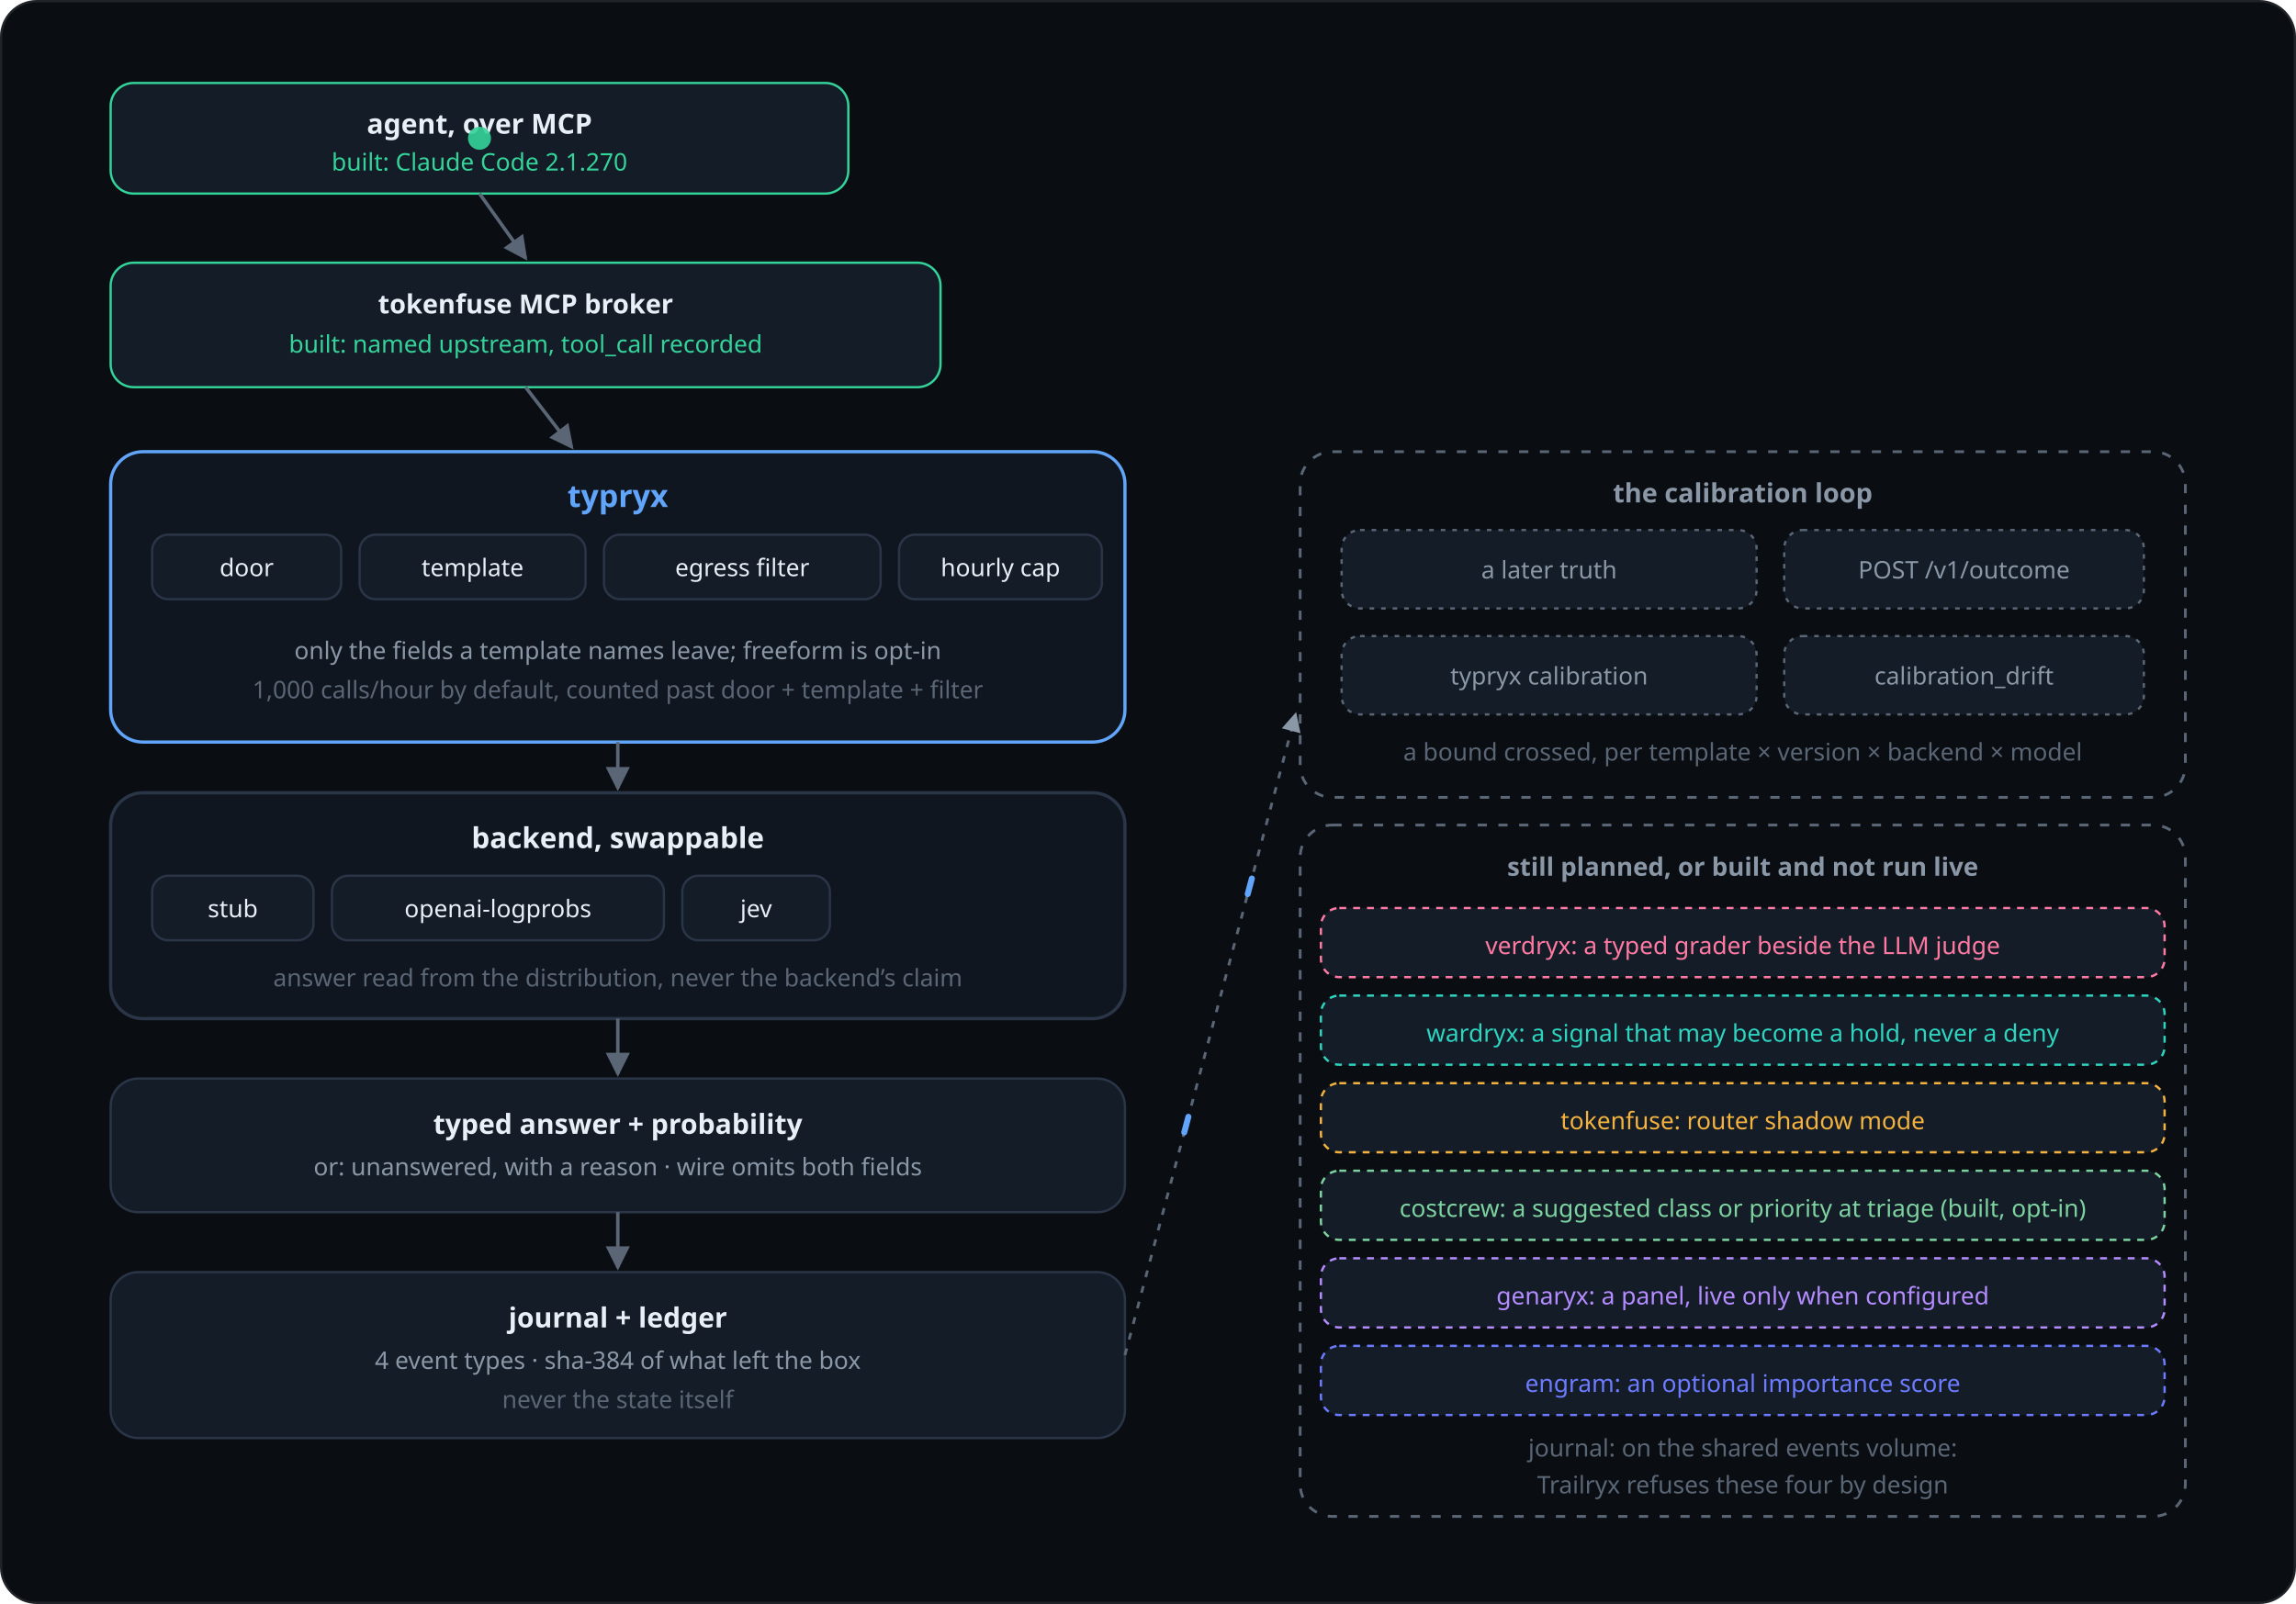
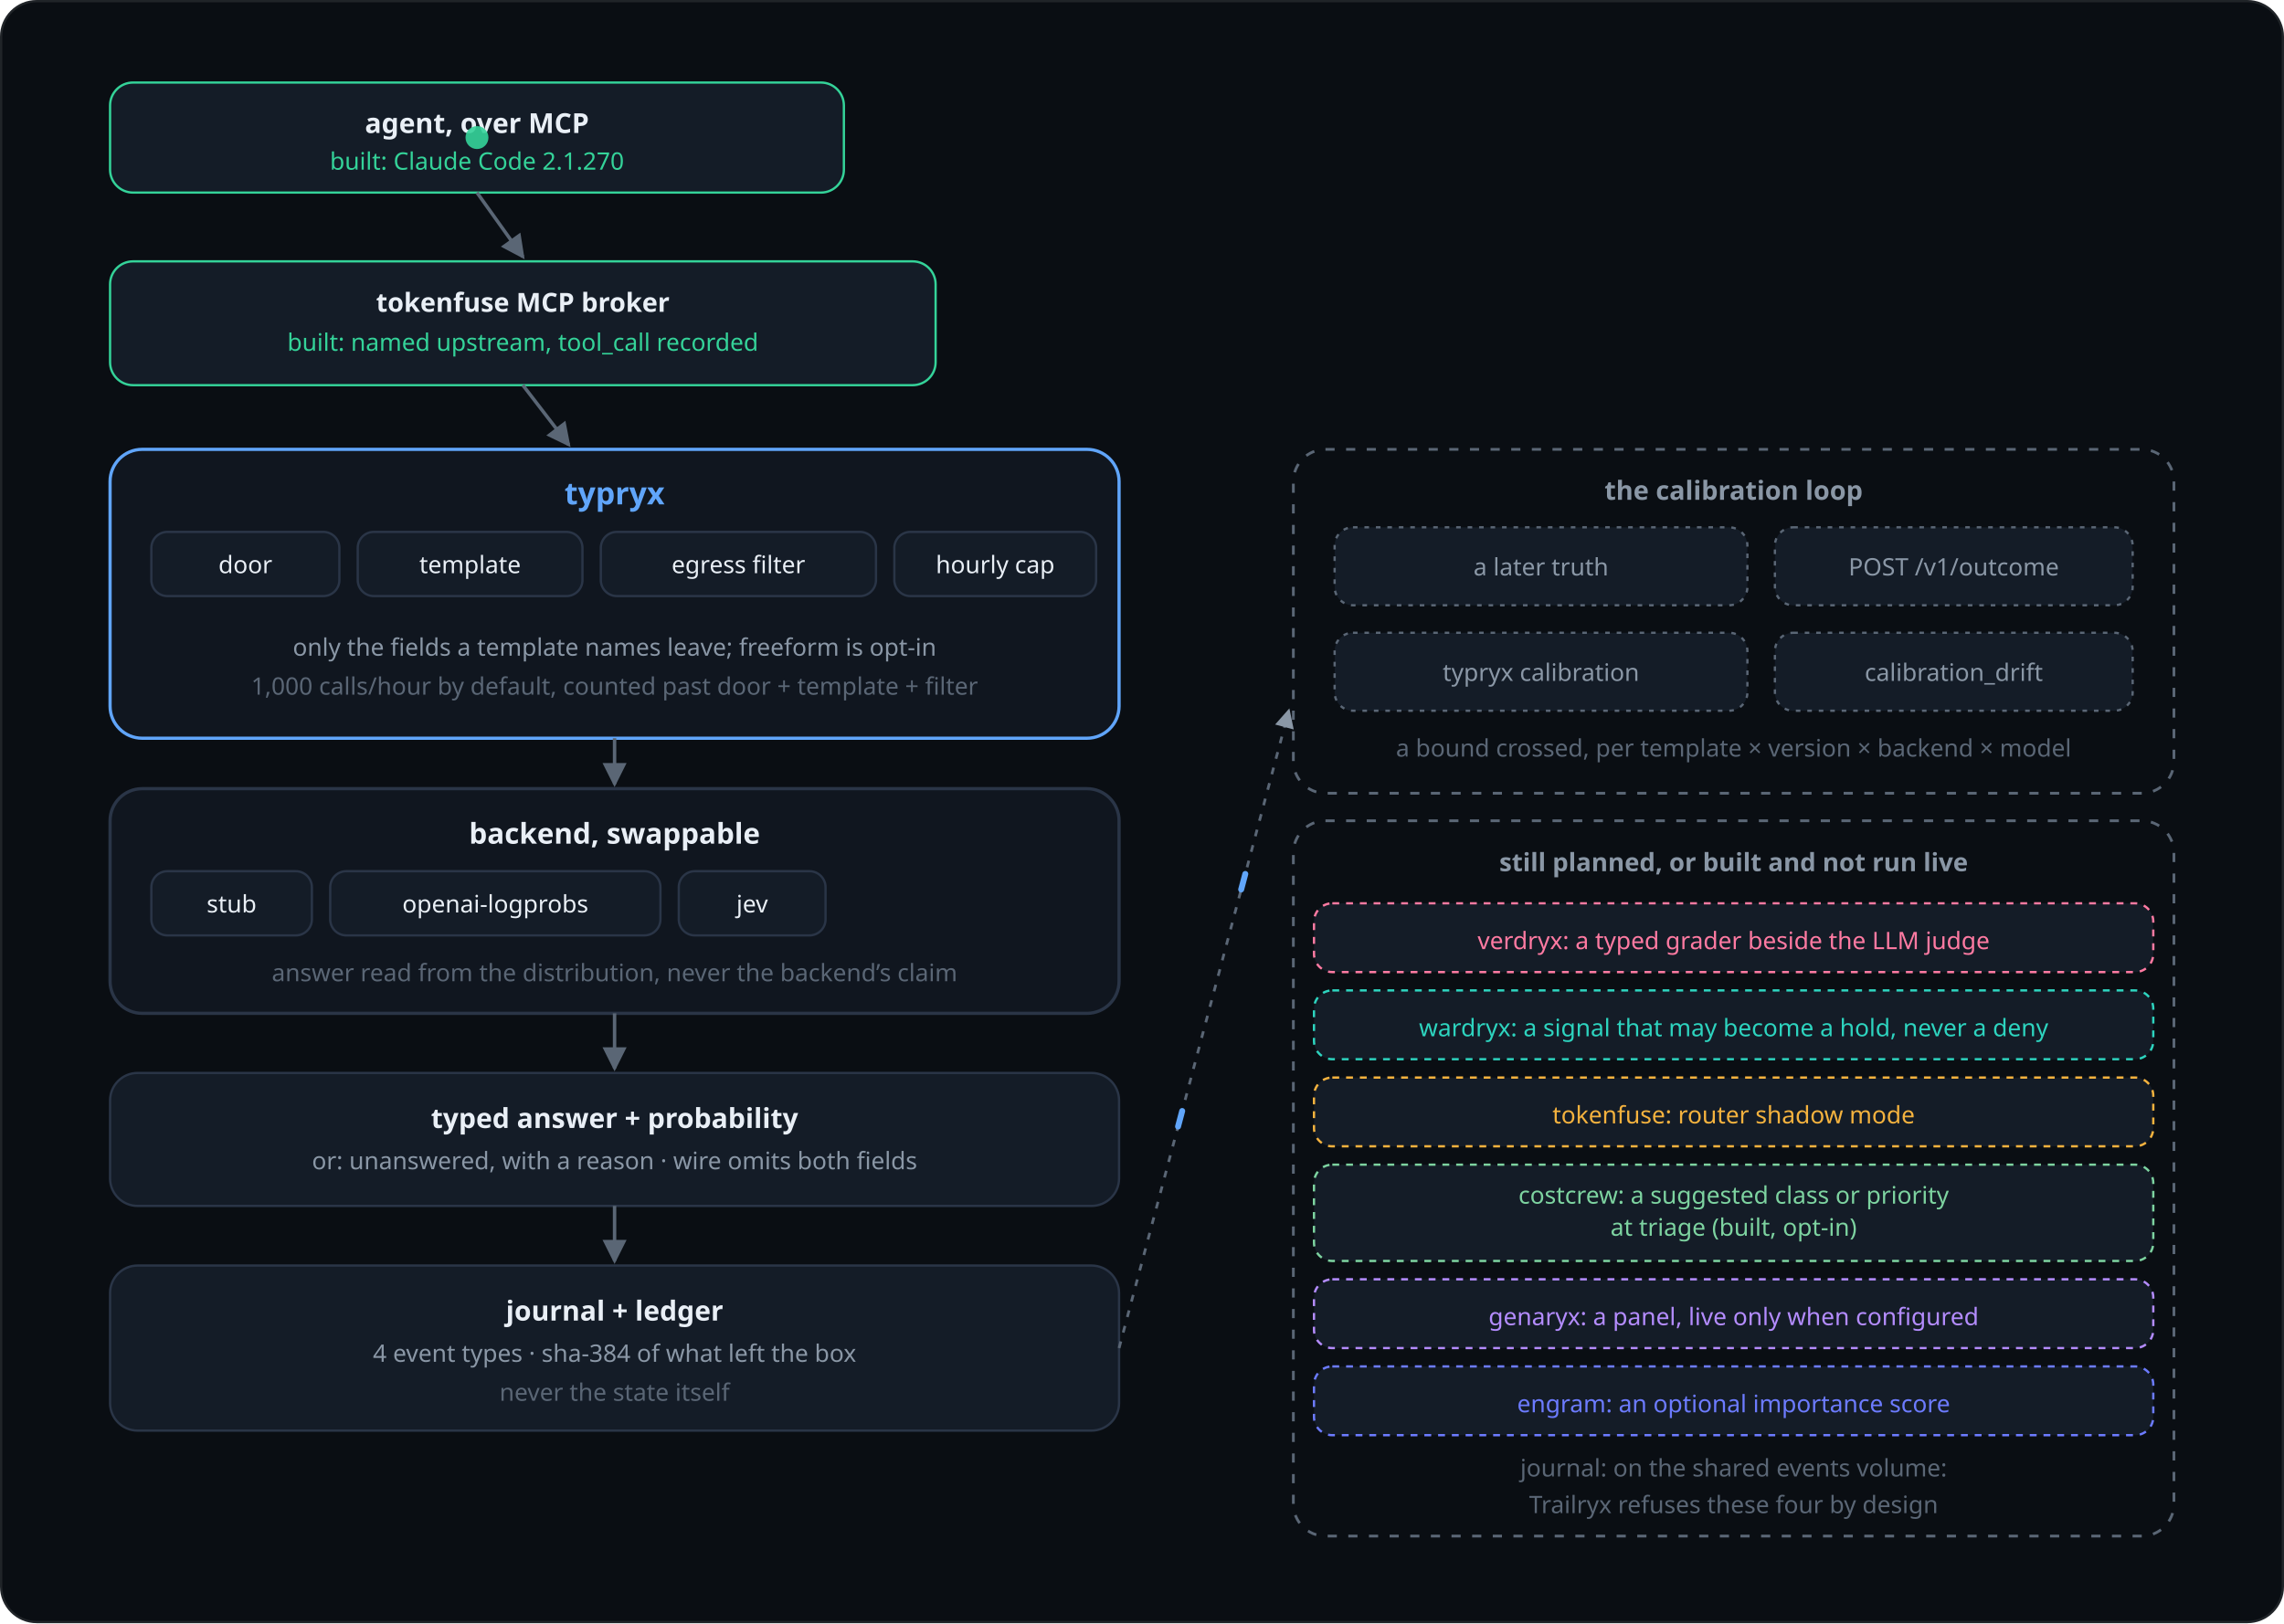
- <svg xmlns="http://www.w3.org/2000/svg" viewBox="-18 -18 996 696" width="996" height="696" role="img" aria-label="Typryx: an ask crosses the door, template lookup, egress filter and hourly cap to a swappable backend, stub, openai-logprobs or jev, and every answer or refusal is journaled, with a calibration loop and the journal on the shared events volume">
-   <rect x="-18" y="-18" width="996" height="696" rx="16" fill="#0A0E13" />
-   <rect x="-17.5" y="-17.5" width="995" height="695" rx="15.5" fill="none" stroke="rgba(255,255,255,.09)" />
+ <svg xmlns="http://www.w3.org/2000/svg" viewBox="-18 -18 996 708" width="996" height="708" role="img" aria-label="Typryx: an ask crosses the door, template lookup, egress filter and hourly cap to a swappable backend, stub, openai-logprobs or jev, and every answer or refusal is journaled, with a calibration loop and the journal on the shared events volume">
+   <rect x="-18" y="-18" width="996" height="708" rx="16" fill="#0A0E13" />
+   <rect x="-17.5" y="-17.5" width="995" height="707" rx="15.5" fill="none" stroke="rgba(255,255,255,.09)" />
  <defs>
    <marker id="txa1" viewBox="0 0 8 8" refX="7" refY="4" markerWidth="7" markerHeight="7" orient="auto">
      <path d="M0 0 L8 4 L0 8 z" fill="#5A6675" />
    </marker>
    <marker id="txa2" viewBox="0 0 8 8" refX="7" refY="4" markerWidth="7" markerHeight="7" orient="auto">
      <path d="M0 0 L8 4 L0 8 z" fill="#8A97A6" />
    </marker>
  </defs>
  <g font-family="ui-monospace,Menlo" text-anchor="middle">
    <rect x="30" y="18" width="320" height="48" rx="10" fill="#141C27" stroke="#34D399" />
    <text x="190" y="40" fill="#E9EFF6" font-size="12" font-weight="700">agent, over MCP</text>
    <text x="190" y="56" fill="#34D399" font-size="10.5">built: Claude Code 2.1.270</text>
    <rect x="30" y="96" width="360" height="54" rx="10" fill="#141C27" stroke="#34D399" />
    <text x="210" y="118" fill="#E9EFF6" font-size="11.5" font-weight="700">tokenfuse MCP broker</text>
    <text x="210" y="135" fill="#34D399" font-size="10.5">built: named upstream, tool_call recorded</text>
    <rect x="30" y="178" width="440" height="126" rx="14" fill="#10161F" stroke="#60A5FA" stroke-width="1.4">
      <animate attributeName="stroke-opacity" values="1;.45;1" dur="3.4s" repeatCount="indefinite" />
    </rect>
    <text x="250" y="202" fill="#60A5FA" font-size="13.5" font-weight="700">typryx</text>
    <rect x="48" y="214" width="82" height="28" rx="7" fill="#141C27" stroke="#2a3547" />
    <text x="89" y="232" fill="#E9EFF6" font-size="10.5">door</text>
    <rect x="138" y="214" width="98" height="28" rx="7" fill="#141C27" stroke="#2a3547" />
    <text x="187" y="232" fill="#E9EFF6" font-size="10.5">template</text>
    <rect x="244" y="214" width="120" height="28" rx="7" fill="#141C27" stroke="#2a3547" />
    <text x="304" y="232" fill="#E9EFF6" font-size="10.5">egress filter</text>
    <rect x="372" y="214" width="88" height="28" rx="7" fill="#141C27" stroke="#2a3547" />
    <text x="416" y="232" fill="#E9EFF6" font-size="10.5">hourly cap</text>
    <text x="250" y="268" fill="#8A97A6" font-size="10.5">only the fields a template names leave; freeform is opt-in</text>
    <text x="250" y="285" fill="#5A6675" font-size="10.5">1,000 calls/hour by default, counted past door + template + filter</text>
    <rect x="30" y="326" width="440" height="98" rx="14" fill="#10161F" stroke="#2a3547" stroke-width="1.4" />
    <text x="250" y="350" fill="#E9EFF6" font-size="12.5" font-weight="700">backend, swappable</text>
    <rect x="48" y="362" width="70" height="28" rx="7" fill="#141C27" stroke="#2a3547" />
    <text x="83" y="380" fill="#E9EFF6" font-size="10.5">stub</text>
    <rect x="126" y="362" width="144" height="28" rx="7" fill="#141C27" stroke="#2a3547" />
    <text x="198" y="380" fill="#E9EFF6" font-size="10.5">openai-logprobs</text>
    <rect x="278" y="362" width="64" height="28" rx="7" fill="#141C27" stroke="#2a3547" />
    <text x="310" y="380" fill="#E9EFF6" font-size="10.5">jev</text>
    <text x="250" y="410" fill="#5A6675" font-size="10.5">answer read from the distribution, never the backend’s claim</text>
    <rect x="30" y="450" width="440" height="58" rx="12" fill="#141C27" stroke="#2a3547" />
    <text x="250" y="474" fill="#E9EFF6" font-size="12" font-weight="700">typed answer + probability</text>
    <text x="250" y="492" fill="#8A97A6" font-size="10.5">or: unanswered, with a reason · wire omits both fields</text>
    <rect x="30" y="534" width="440" height="72" rx="12" fill="#141C27" stroke="#2a3547" />
    <text x="250" y="558" fill="#E9EFF6" font-size="12" font-weight="700">journal + ledger</text>
    <text x="250" y="576" fill="#8A97A6" font-size="10.5">4 event types · sha-384 of what left the box</text>
    <text x="250" y="593" fill="#5A6675" font-size="10.5">never the state itself</text>
    <rect x="546" y="178" width="384" height="150" rx="14" fill="none" stroke="#5A6675" stroke-width="1.2" stroke-dasharray="4 5" />
    <text x="738" y="200" fill="#8A97A6" font-size="11.5" font-weight="700">the calibration loop</text>
    <rect x="564" y="212" width="180" height="34" rx="8" fill="#141C27" stroke="#5A6675" stroke-dasharray="2 3" />
    <text x="654" y="233" fill="#8A97A6" font-size="10.5">a later truth</text>
    <rect x="756" y="212" width="156" height="34" rx="8" fill="#141C27" stroke="#5A6675" stroke-dasharray="2 3" />
    <text x="834" y="233" fill="#8A97A6" font-size="10.5">POST /v1/outcome</text>
    <rect x="564" y="258" width="180" height="34" rx="8" fill="#141C27" stroke="#5A6675" stroke-dasharray="2 3" />
    <text x="654" y="279" fill="#8A97A6" font-size="10.5">typryx calibration</text>
    <rect x="756" y="258" width="156" height="34" rx="8" fill="#141C27" stroke="#5A6675" stroke-dasharray="2 3" />
    <text x="834" y="279" fill="#8A97A6" font-size="10.5">calibration_drift</text>
    <text x="738" y="312" fill="#5A6675" font-size="10.5">a bound crossed, per template × version × backend × model</text>
-     <rect x="546" y="340" width="384" height="300" rx="14" fill="none" stroke="#5A6675" stroke-width="1.2" stroke-dasharray="4 5" />
+     <rect x="546" y="340" width="384" height="312" rx="14" fill="none" stroke="#5A6675" stroke-width="1.2" stroke-dasharray="4 5" />
    <text x="738" y="362" fill="#8A97A6" font-size="11" font-weight="700">still planned, or built and not run live</text>
    <rect x="555" y="376" width="366" height="30" rx="8" fill="#141C27" stroke="#FF7AA2" stroke-dasharray="3 3" />
    <text x="738" y="396" fill="#FF7AA2" font-size="10.5">verdryx: a typed grader beside the LLM judge</text>
    <rect x="555" y="414" width="366" height="30" rx="8" fill="#141C27" stroke="#2DD4BF" stroke-dasharray="3 3" />
    <text x="738" y="434" fill="#2DD4BF" font-size="10.5">wardryx: a signal that may become a hold, never a deny</text>
    <rect x="555" y="452" width="366" height="30" rx="8" fill="#141C27" stroke="#F4B23E" stroke-dasharray="3 3" />
    <text x="738" y="472" fill="#F4B23E" font-size="10.5">tokenfuse: router shadow mode</text>
-     <rect x="555" y="490" width="366" height="30" rx="8" fill="#141C27" stroke="#7DD3A0" stroke-dasharray="3 3" />
-     <text x="738" y="510" fill="#7DD3A0" font-size="10.5">costcrew: a suggested class or priority at triage (built, opt-in)</text>
-     <rect x="555" y="528" width="366" height="30" rx="8" fill="#141C27" stroke="#B48CFF" stroke-dasharray="3 3" />
-     <text x="738" y="548" fill="#B48CFF" font-size="10.5">genaryx: a panel, live only when configured</text>
-     <rect x="555" y="566" width="366" height="30" rx="8" fill="#141C27" stroke="#6C7BFF" stroke-dasharray="3 3" />
-     <text x="738" y="586" fill="#6C7BFF" font-size="10.5">engram: an optional importance score</text>
-     <text x="738" y="614" fill="#5A6675" font-size="10.5">journal: on the shared events volume:</text>
-     <text x="738" y="630" fill="#5A6675" font-size="10.5">Trailryx refuses these four by design</text>
+     <rect x="555" y="490" width="366" height="42" rx="8" fill="#141C27" stroke="#7DD3A0" stroke-dasharray="3 3" />
+     <text x="738" y="507" fill="#7DD3A0" font-size="10.5">costcrew: a suggested class or priority</text>
+     <text x="738" y="521" fill="#7DD3A0" font-size="10.5">at triage (built, opt-in)</text>
+     <rect x="555" y="540" width="366" height="30" rx="8" fill="#141C27" stroke="#B48CFF" stroke-dasharray="3 3" />
+     <text x="738" y="560" fill="#B48CFF" font-size="10.5">genaryx: a panel, live only when configured</text>
+     <rect x="555" y="578" width="366" height="30" rx="8" fill="#141C27" stroke="#6C7BFF" stroke-dasharray="3 3" />
+     <text x="738" y="598" fill="#6C7BFF" font-size="10.5">engram: an optional importance score</text>
+     <text x="738" y="626" fill="#5A6675" font-size="10.5">journal: on the shared events volume:</text>
+     <text x="738" y="642" fill="#5A6675" font-size="10.5">Trailryx refuses these four by design</text>
  </g>
  <g stroke="#5A6675" stroke-width="1.5" class="flow">
    <line x1="190" y1="66" x2="210" y2="94" marker-end="url(#txa1)" />
    <line x1="210" y1="150" x2="230" y2="176" marker-end="url(#txa1)" />
    <line x1="250" y1="304" x2="250" y2="324" marker-end="url(#txa1)" />
    <line x1="250" y1="424" x2="250" y2="448" marker-end="url(#txa1)" />
    <line x1="250" y1="508" x2="250" y2="532" marker-end="url(#txa1)" />
  </g>
  <g stroke="#5A6675" stroke-width="1.2" stroke-dasharray="3 4" class="flow">
    <path d="M470 570 L544 292" fill="none" marker-end="url(#txa2)" />
  </g>
  <g class="flow">
    <circle r="5" fill="#34D399" opacity=".9" transform="translate(190,42)">
      <animateMotion begin="0s" dur="7s" repeatCount="indefinite" path="M190 42 L190 94 L210 120 L250 190 L250 290 L250 375 L250 479 L250 570" />
    </circle>
    <circle r="5" fill="#FF574B" opacity="0" transform="translate(190,42)">
-       <animateMotion begin="0s" dur="7s" repeatCount="indefinite" keyPoints="0;1;1" keyTimes="0;0.62;1" calcMode="linear" path="M190 42 L190 94 L210 120 L250 190 L416 228" />
+       <animateMotion begin="0s" dur="7s" repeatCount="indefinite" keyPoints="0;1;1" keyTimes="0;0.62;1" calcMode="linear" path="M190 42 L190 94 L210 120 L250 190 L416 214" />
      <animate attributeName="opacity" values="0.9;0.9;0.9;0;0" keyTimes="0;0.62;0.85;0.9;1" begin="0s" dur="7s" repeatCount="indefinite" />
      <animate attributeName="fill" values="#34D399;#FF574B;#FF574B" keyTimes="0;0.6;1" begin="0s" dur="7s" repeatCount="indefinite" />
    </circle>
  </g>
  <g fill="none">
    <line x1="190" y1="66" x2="210" y2="94" pathLength="100" stroke="#60A5FA" stroke-width="2.6" stroke-linecap="round" stroke-dasharray="7 100" stroke-dashoffset="7">
      <animate attributeName="stroke-dashoffset" from="7" to="-100" dur="2.4s" begin="-0.00s" repeatCount="indefinite" />
    </line>
    <line x1="210" y1="150" x2="230" y2="176" pathLength="100" stroke="#60A5FA" stroke-width="2.6" stroke-linecap="round" stroke-dasharray="7 100" stroke-dashoffset="7">
      <animate attributeName="stroke-dashoffset" from="7" to="-100" dur="2.4s" begin="-0.37s" repeatCount="indefinite" />
    </line>
    <line x1="250" y1="304" x2="250" y2="324" pathLength="100" stroke="#60A5FA" stroke-width="2.6" stroke-linecap="round" stroke-dasharray="7 100" stroke-dashoffset="7">
      <animate attributeName="stroke-dashoffset" from="7" to="-100" dur="2.4s" begin="-0.74s" repeatCount="indefinite" />
    </line>
    <line x1="250" y1="424" x2="250" y2="448" pathLength="100" stroke="#60A5FA" stroke-width="2.6" stroke-linecap="round" stroke-dasharray="7 100" stroke-dashoffset="7">
      <animate attributeName="stroke-dashoffset" from="7" to="-100" dur="2.4s" begin="-1.11s" repeatCount="indefinite" />
    </line>
    <line x1="250" y1="508" x2="250" y2="532" pathLength="100" stroke="#60A5FA" stroke-width="2.6" stroke-linecap="round" stroke-dasharray="7 100" stroke-dashoffset="7">
      <animate attributeName="stroke-dashoffset" from="7" to="-100" dur="2.4s" begin="-1.48s" repeatCount="indefinite" />
    </line>
    <path d="M470 570 L544 292" fill="none" pathLength="100" stroke="#60A5FA" stroke-width="2.6" stroke-linecap="round" stroke-dasharray="7 100" stroke-dashoffset="7">
      <animate attributeName="stroke-dashoffset" from="7" to="-100" dur="2.4s" begin="-1.85s" repeatCount="indefinite" />
    </path>
  </g>
</svg>
